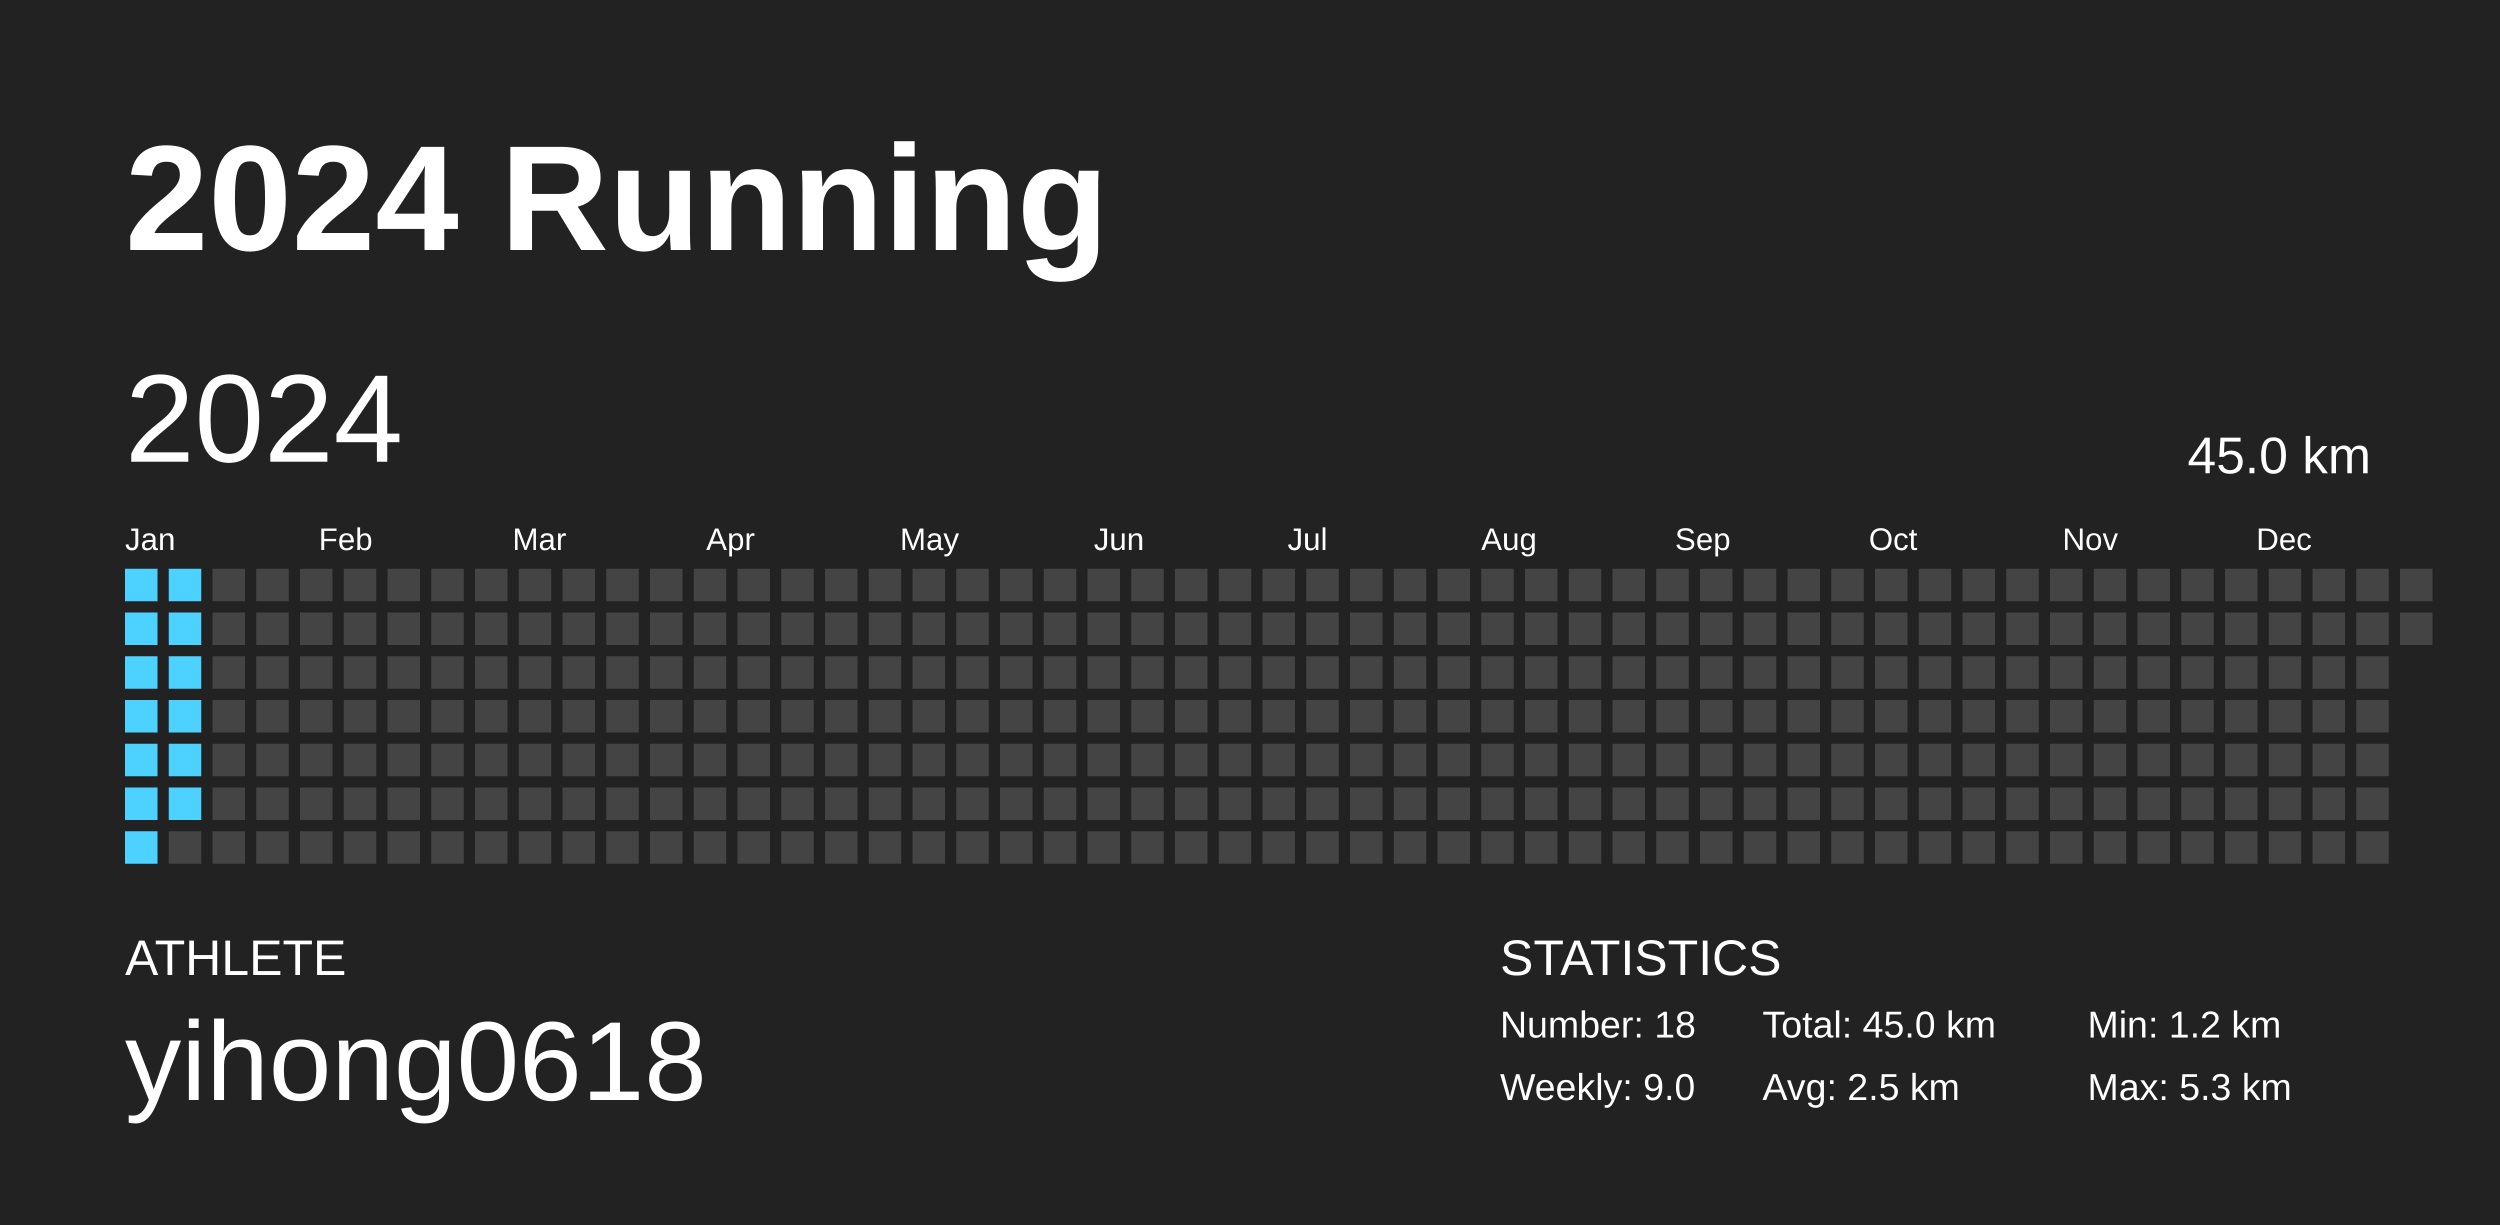
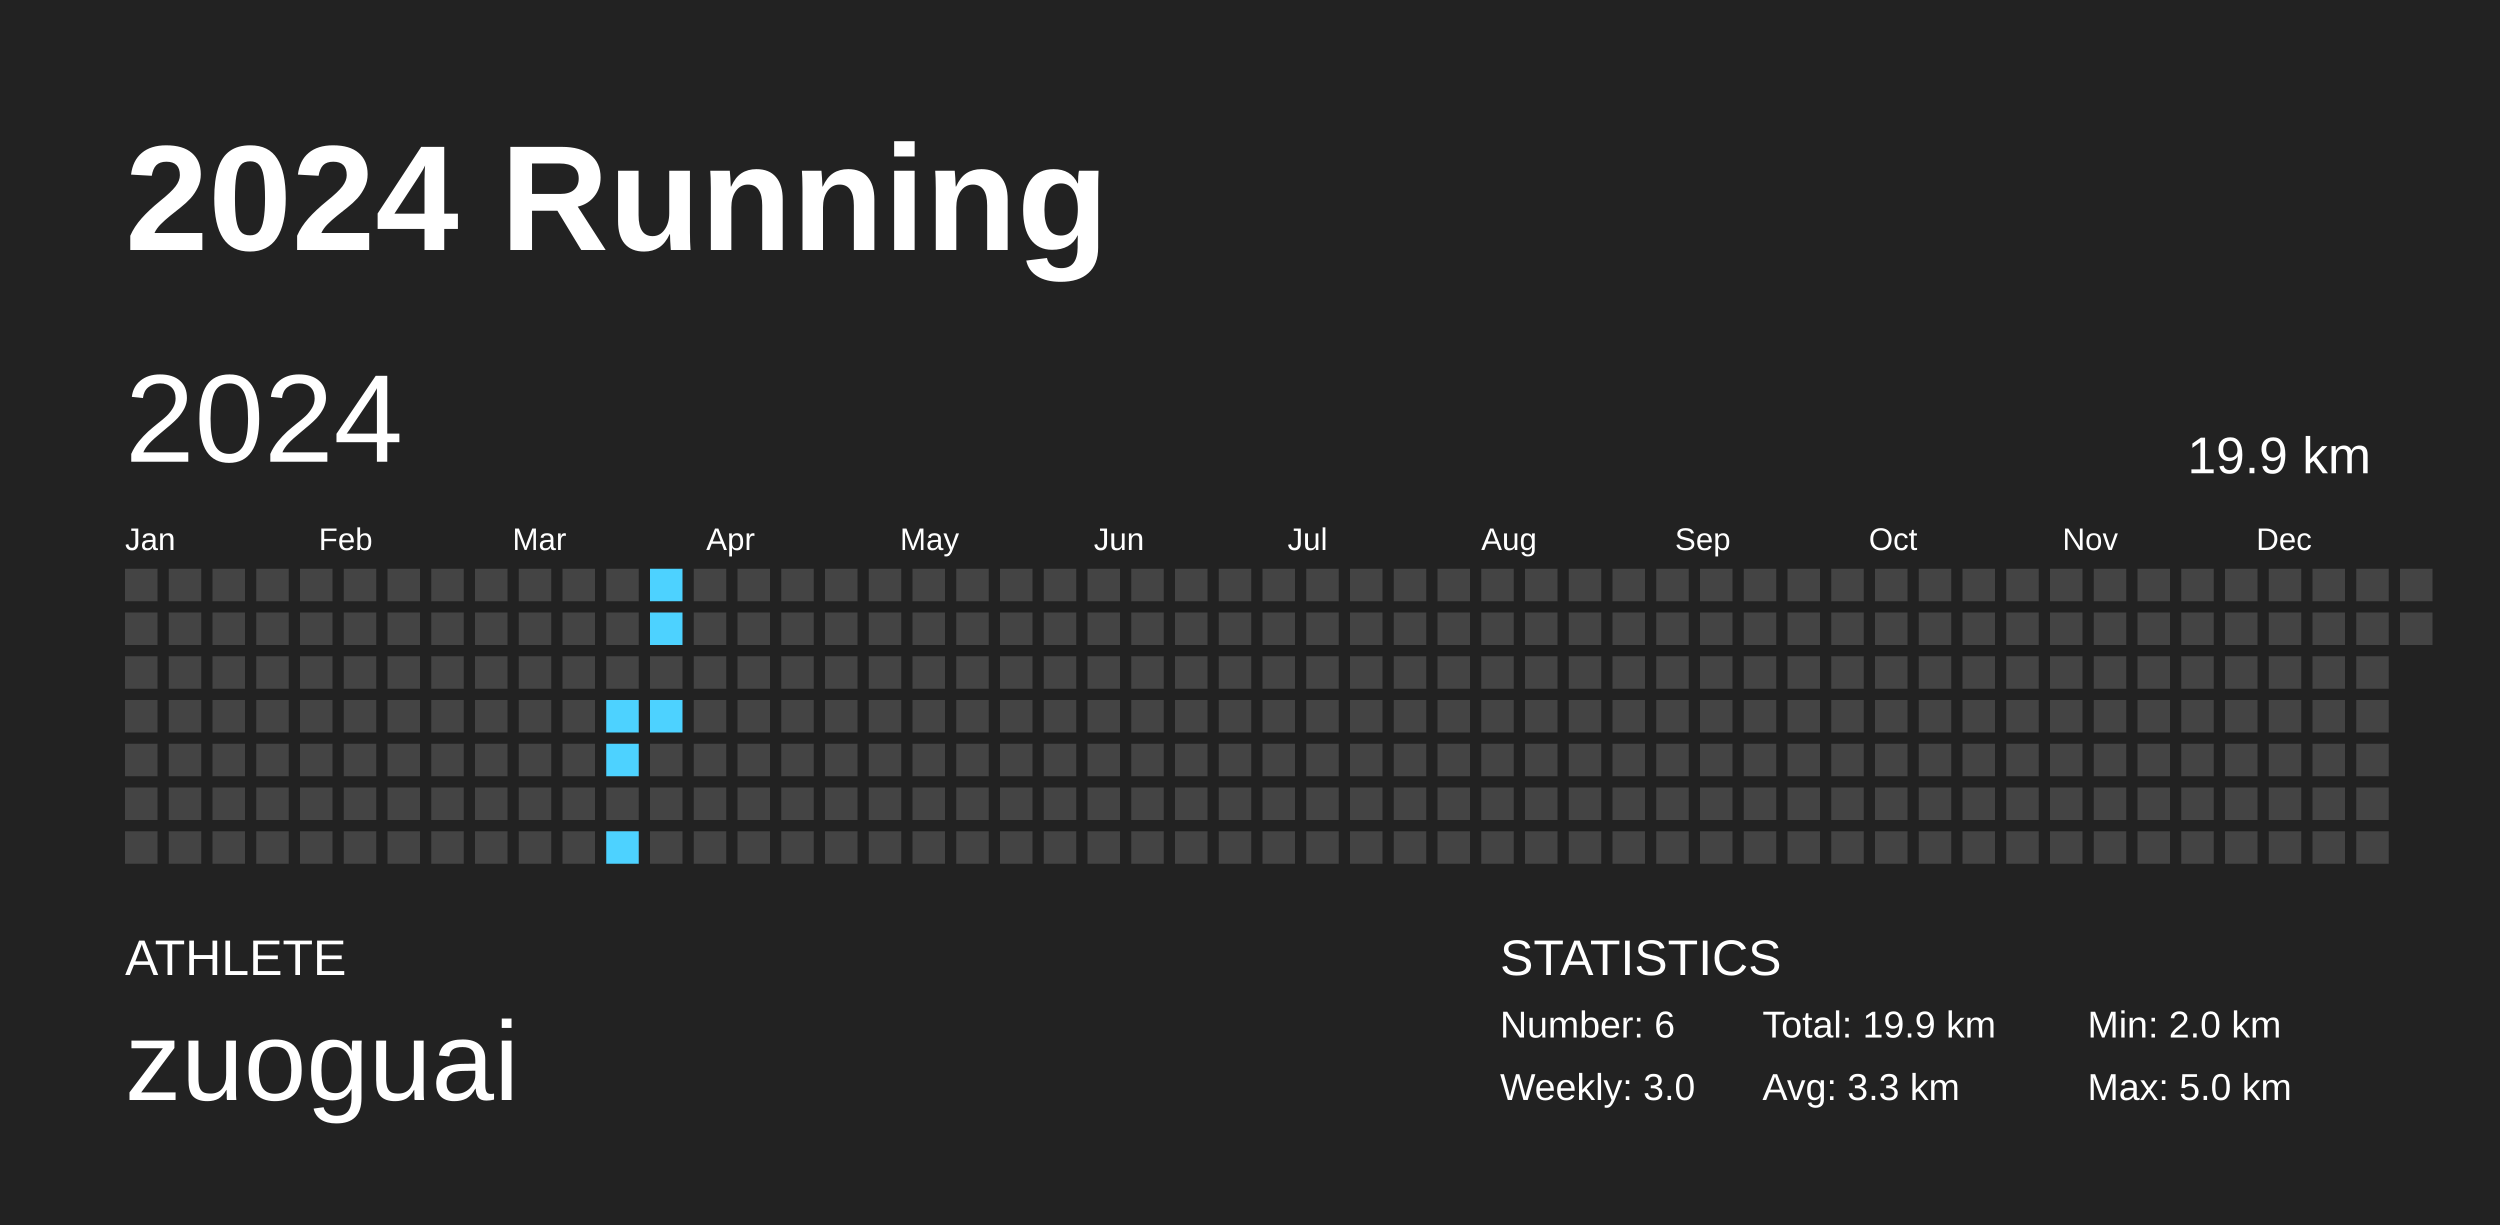
<svg xmlns="http://www.w3.org/2000/svg" baseProfile="full" height="98mm" version="1.1" viewBox="0,0,200,98" width="200mm">
  <defs />
  <rect fill="#222222" height="98" width="200" x="0" y="0" />
  <text fill="#FFFFFF" style="font-size:12px; font-family:Arial; font-weight:bold;" x="10" y="20">2024 Running</text>
  <text fill="#FFFFFF" style="font-size:4px; font-family:Arial" x="10" y="78">ATHLETE</text>
-   <text fill="#FFFFFF" style="font-size:9px; font-family:Arial" x="10" y="88">yihong0618</text>
+   <text fill="#FFFFFF" style="font-size:9px; font-family:Arial" x="10" y="88">zuoguai</text>
  <text fill="#FFFFFF" style="font-size:4px; font-family:Arial" x="120" y="78">STATISTICS</text>
-   <text fill="#FFFFFF" style="font-size:3px; font-family:Arial" x="120" y="83">Number: 18</text>
-   <text fill="#FFFFFF" style="font-size:3px; font-family:Arial" x="120" y="88">Weekly: 9.0</text>
-   <text fill="#FFFFFF" style="font-size:3px; font-family:Arial" x="141" y="83">Total: 45.0 km</text>
-   <text fill="#FFFFFF" style="font-size:3px; font-family:Arial" x="141" y="88">Avg: 2.5 km</text>
-   <text fill="#FFFFFF" style="font-size:3px; font-family:Arial" x="167" y="83">Min: 1.2 km</text>
-   <text fill="#FFFFFF" style="font-size:3px; font-family:Arial" x="167" y="88">Max: 5.3 km</text>
+   <text fill="#FFFFFF" style="font-size:3px; font-family:Arial" x="120" y="83">Number: 6</text>
+   <text fill="#FFFFFF" style="font-size:3px; font-family:Arial" x="120" y="88">Weekly: 3.0</text>
+   <text fill="#FFFFFF" style="font-size:3px; font-family:Arial" x="141" y="83">Total: 19.9 km</text>
+   <text fill="#FFFFFF" style="font-size:3px; font-family:Arial" x="141" y="88">Avg: 3.3 km</text>
+   <text fill="#FFFFFF" style="font-size:3px; font-family:Arial" x="167" y="83">Min: 2.0 km</text>
+   <text fill="#FFFFFF" style="font-size:3px; font-family:Arial" x="167" y="88">Max: 5.0 km</text>
  <text dominant-baseline="hanging" fill="#FFFFFF" style="font-size:10.0px; font-family:Arial;" x="10" y="30">2024</text>
-   <text dominant-baseline="hanging" fill="#FFFFFF" style="font-size:4.125px; font-family:Arial;" x="175" y="35">45.0 km</text>
+   <text dominant-baseline="hanging" fill="#FFFFFF" style="font-size:4.125px; font-family:Arial;" x="175" y="35">19.9 km</text>
  <text fill="#FFFFFF" style="font-size:2.5px; font-family:Arial" x="10.0" y="44">Jan</text>
  <text fill="#FFFFFF" style="font-size:2.5px; font-family:Arial" x="25.5" y="44">Feb</text>
  <text fill="#FFFFFF" style="font-size:2.5px; font-family:Arial" x="41.0" y="44">Mar</text>
  <text fill="#FFFFFF" style="font-size:2.5px; font-family:Arial" x="56.5" y="44">Apr</text>
  <text fill="#FFFFFF" style="font-size:2.5px; font-family:Arial" x="72.0" y="44">May</text>
  <text fill="#FFFFFF" style="font-size:2.5px; font-family:Arial" x="87.5" y="44">Jun</text>
  <text fill="#FFFFFF" style="font-size:2.5px; font-family:Arial" x="103.0" y="44">Jul</text>
  <text fill="#FFFFFF" style="font-size:2.5px; font-family:Arial" x="118.5" y="44">Aug</text>
  <text fill="#FFFFFF" style="font-size:2.5px; font-family:Arial" x="134.0" y="44">Sep</text>
  <text fill="#FFFFFF" style="font-size:2.5px; font-family:Arial" x="149.5" y="44">Oct</text>
  <text fill="#FFFFFF" style="font-size:2.5px; font-family:Arial" x="165.0" y="44">Nov</text>
  <text fill="#FFFFFF" style="font-size:2.5px; font-family:Arial" x="180.5" y="44">Dec</text>
-   <rect fill="#4dd2ff" height="2.6" width="2.6" x="10.0" y="45.5" />
-   <rect fill="#4dd2ff" height="2.6" width="2.6" x="10.0" y="49.0" />
-   <rect fill="#4dd2ff" height="2.6" width="2.6" x="10.0" y="52.5" />
-   <rect fill="#4dd2ff" height="2.6" width="2.6" x="10.0" y="56.0" />
-   <rect fill="#4dd2ff" height="2.6" width="2.6" x="10.0" y="59.5" />
-   <rect fill="#4dd2ff" height="2.6" width="2.6" x="10.0" y="63.0" />
-   <rect fill="#4dd2ff" height="2.6" width="2.6" x="10.0" y="66.5" />
-   <rect fill="#4dd2ff" height="2.6" width="2.6" x="13.5" y="45.5" />
-   <rect fill="#4dd2ff" height="2.6" width="2.6" x="13.5" y="49.0" />
-   <rect fill="#4dd2ff" height="2.6" width="2.6" x="13.5" y="52.5" />
-   <rect fill="#4dd2ff" height="2.6" width="2.6" x="13.5" y="56.0" />
-   <rect fill="#4dd2ff" height="2.6" width="2.6" x="13.5" y="59.5" />
-   <rect fill="#4dd2ff" height="2.6" width="2.6" x="13.5" y="63.0" />
+   <rect fill="#444444" height="2.6" width="2.6" x="10.0" y="45.5" />
+   <rect fill="#444444" height="2.6" width="2.6" x="10.0" y="49.0" />
+   <rect fill="#444444" height="2.6" width="2.6" x="10.0" y="52.5" />
+   <rect fill="#444444" height="2.6" width="2.6" x="10.0" y="56.0" />
+   <rect fill="#444444" height="2.6" width="2.6" x="10.0" y="59.5" />
+   <rect fill="#444444" height="2.6" width="2.6" x="10.0" y="63.0" />
+   <rect fill="#444444" height="2.6" width="2.6" x="10.0" y="66.5" />
+   <rect fill="#444444" height="2.6" width="2.6" x="13.5" y="45.5" />
+   <rect fill="#444444" height="2.6" width="2.6" x="13.5" y="49.0" />
+   <rect fill="#444444" height="2.6" width="2.6" x="13.5" y="52.5" />
+   <rect fill="#444444" height="2.6" width="2.6" x="13.5" y="56.0" />
+   <rect fill="#444444" height="2.6" width="2.6" x="13.5" y="59.5" />
+   <rect fill="#444444" height="2.6" width="2.6" x="13.5" y="63.0" />
  <rect fill="#444444" height="2.6" width="2.6" x="13.5" y="66.5" />
  <rect fill="#444444" height="2.6" width="2.6" x="17.0" y="45.5" />
  <rect fill="#444444" height="2.6" width="2.6" x="17.0" y="49.0" />
  <rect fill="#444444" height="2.6" width="2.6" x="17.0" y="52.5" />
  <rect fill="#444444" height="2.6" width="2.6" x="17.0" y="56.0" />
  <rect fill="#444444" height="2.6" width="2.6" x="17.0" y="59.5" />
  <rect fill="#444444" height="2.6" width="2.6" x="17.0" y="63.0" />
  <rect fill="#444444" height="2.6" width="2.6" x="17.0" y="66.5" />
  <rect fill="#444444" height="2.6" width="2.6" x="20.5" y="45.5" />
  <rect fill="#444444" height="2.6" width="2.6" x="20.5" y="49.0" />
  <rect fill="#444444" height="2.6" width="2.6" x="20.5" y="52.5" />
  <rect fill="#444444" height="2.6" width="2.6" x="20.5" y="56.0" />
  <rect fill="#444444" height="2.6" width="2.6" x="20.5" y="59.5" />
  <rect fill="#444444" height="2.6" width="2.6" x="20.5" y="63.0" />
  <rect fill="#444444" height="2.6" width="2.6" x="20.5" y="66.5" />
  <rect fill="#444444" height="2.6" width="2.6" x="24.0" y="45.5" />
  <rect fill="#444444" height="2.6" width="2.6" x="24.0" y="49.0" />
  <rect fill="#444444" height="2.6" width="2.6" x="24.0" y="52.5" />
  <rect fill="#444444" height="2.6" width="2.6" x="24.0" y="56.0" />
  <rect fill="#444444" height="2.6" width="2.6" x="24.0" y="59.5" />
  <rect fill="#444444" height="2.6" width="2.6" x="24.0" y="63.0" />
  <rect fill="#444444" height="2.6" width="2.6" x="24.0" y="66.5" />
  <rect fill="#444444" height="2.6" width="2.6" x="27.5" y="45.5" />
  <rect fill="#444444" height="2.6" width="2.6" x="27.5" y="49.0" />
  <rect fill="#444444" height="2.6" width="2.6" x="27.5" y="52.5" />
  <rect fill="#444444" height="2.6" width="2.6" x="27.5" y="56.0" />
  <rect fill="#444444" height="2.6" width="2.6" x="27.5" y="59.5" />
  <rect fill="#444444" height="2.6" width="2.6" x="27.5" y="63.0" />
  <rect fill="#444444" height="2.6" width="2.6" x="27.5" y="66.5" />
  <rect fill="#444444" height="2.6" width="2.6" x="31.0" y="45.5" />
  <rect fill="#444444" height="2.6" width="2.6" x="31.0" y="49.0" />
  <rect fill="#444444" height="2.6" width="2.6" x="31.0" y="52.5" />
  <rect fill="#444444" height="2.6" width="2.6" x="31.0" y="56.0" />
  <rect fill="#444444" height="2.6" width="2.6" x="31.0" y="59.5" />
  <rect fill="#444444" height="2.6" width="2.6" x="31.0" y="63.0" />
  <rect fill="#444444" height="2.6" width="2.6" x="31.0" y="66.5" />
  <rect fill="#444444" height="2.6" width="2.6" x="34.5" y="45.5" />
  <rect fill="#444444" height="2.6" width="2.6" x="34.5" y="49.0" />
  <rect fill="#444444" height="2.6" width="2.6" x="34.5" y="52.5" />
  <rect fill="#444444" height="2.6" width="2.6" x="34.5" y="56.0" />
  <rect fill="#444444" height="2.6" width="2.6" x="34.5" y="59.5" />
  <rect fill="#444444" height="2.6" width="2.6" x="34.5" y="63.0" />
  <rect fill="#444444" height="2.6" width="2.6" x="34.5" y="66.5" />
  <rect fill="#444444" height="2.6" width="2.6" x="38.0" y="45.5" />
  <rect fill="#444444" height="2.6" width="2.6" x="38.0" y="49.0" />
  <rect fill="#444444" height="2.6" width="2.6" x="38.0" y="52.5" />
  <rect fill="#444444" height="2.6" width="2.6" x="38.0" y="56.0" />
  <rect fill="#444444" height="2.6" width="2.6" x="38.0" y="59.5" />
  <rect fill="#444444" height="2.6" width="2.6" x="38.0" y="63.0" />
  <rect fill="#444444" height="2.6" width="2.6" x="38.0" y="66.5" />
  <rect fill="#444444" height="2.6" width="2.6" x="41.5" y="45.5" />
  <rect fill="#444444" height="2.6" width="2.6" x="41.5" y="49.0" />
  <rect fill="#444444" height="2.6" width="2.6" x="41.5" y="52.5" />
  <rect fill="#444444" height="2.6" width="2.6" x="41.5" y="56.0" />
  <rect fill="#444444" height="2.6" width="2.6" x="41.5" y="59.5" />
  <rect fill="#444444" height="2.6" width="2.6" x="41.5" y="63.0" />
  <rect fill="#444444" height="2.6" width="2.6" x="41.5" y="66.5" />
  <rect fill="#444444" height="2.6" width="2.6" x="45.0" y="45.5" />
  <rect fill="#444444" height="2.6" width="2.6" x="45.0" y="49.0" />
  <rect fill="#444444" height="2.6" width="2.6" x="45.0" y="52.5" />
  <rect fill="#444444" height="2.6" width="2.6" x="45.0" y="56.0" />
  <rect fill="#444444" height="2.6" width="2.6" x="45.0" y="59.5" />
  <rect fill="#444444" height="2.6" width="2.6" x="45.0" y="63.0" />
  <rect fill="#444444" height="2.6" width="2.6" x="45.0" y="66.5" />
  <rect fill="#444444" height="2.6" width="2.6" x="48.5" y="45.5" />
  <rect fill="#444444" height="2.6" width="2.6" x="48.5" y="49.0" />
  <rect fill="#444444" height="2.6" width="2.6" x="48.5" y="52.5" />
-   <rect fill="#444444" height="2.6" width="2.6" x="48.5" y="56.0" />
-   <rect fill="#444444" height="2.6" width="2.6" x="48.5" y="59.5" />
+   <rect fill="#4dd2ff" height="2.6" width="2.6" x="48.5" y="56.0" />
+   <rect fill="#4dd2ff" height="2.6" width="2.6" x="48.5" y="59.5" />
  <rect fill="#444444" height="2.6" width="2.6" x="48.5" y="63.0" />
-   <rect fill="#444444" height="2.6" width="2.6" x="48.5" y="66.5" />
-   <rect fill="#444444" height="2.6" width="2.6" x="52.0" y="45.5" />
-   <rect fill="#444444" height="2.6" width="2.6" x="52.0" y="49.0" />
+   <rect fill="#4dd2ff" height="2.6" width="2.6" x="48.5" y="66.5" />
+   <rect fill="#4dd2ff" height="2.6" width="2.6" x="52.0" y="45.5" />
+   <rect fill="#4dd2ff" height="2.6" width="2.6" x="52.0" y="49.0" />
  <rect fill="#444444" height="2.6" width="2.6" x="52.0" y="52.5" />
-   <rect fill="#444444" height="2.6" width="2.6" x="52.0" y="56.0" />
+   <rect fill="#4dd2ff" height="2.6" width="2.6" x="52.0" y="56.0" />
  <rect fill="#444444" height="2.6" width="2.6" x="52.0" y="59.5" />
  <rect fill="#444444" height="2.6" width="2.6" x="52.0" y="63.0" />
  <rect fill="#444444" height="2.6" width="2.6" x="52.0" y="66.5" />
  <rect fill="#444444" height="2.6" width="2.6" x="55.5" y="45.5" />
  <rect fill="#444444" height="2.6" width="2.6" x="55.5" y="49.0" />
  <rect fill="#444444" height="2.6" width="2.6" x="55.5" y="52.5" />
  <rect fill="#444444" height="2.6" width="2.6" x="55.5" y="56.0" />
  <rect fill="#444444" height="2.6" width="2.6" x="55.5" y="59.5" />
  <rect fill="#444444" height="2.6" width="2.6" x="55.5" y="63.0" />
  <rect fill="#444444" height="2.6" width="2.6" x="55.5" y="66.5" />
  <rect fill="#444444" height="2.6" width="2.6" x="59.0" y="45.5" />
  <rect fill="#444444" height="2.6" width="2.6" x="59.0" y="49.0" />
  <rect fill="#444444" height="2.6" width="2.6" x="59.0" y="52.5" />
  <rect fill="#444444" height="2.6" width="2.6" x="59.0" y="56.0" />
  <rect fill="#444444" height="2.6" width="2.6" x="59.0" y="59.5" />
  <rect fill="#444444" height="2.6" width="2.6" x="59.0" y="63.0" />
  <rect fill="#444444" height="2.6" width="2.6" x="59.0" y="66.5" />
  <rect fill="#444444" height="2.6" width="2.6" x="62.5" y="45.5" />
  <rect fill="#444444" height="2.6" width="2.6" x="62.5" y="49.0" />
  <rect fill="#444444" height="2.6" width="2.6" x="62.5" y="52.5" />
  <rect fill="#444444" height="2.6" width="2.6" x="62.5" y="56.0" />
  <rect fill="#444444" height="2.6" width="2.6" x="62.5" y="59.5" />
  <rect fill="#444444" height="2.6" width="2.6" x="62.5" y="63.0" />
  <rect fill="#444444" height="2.6" width="2.6" x="62.5" y="66.5" />
  <rect fill="#444444" height="2.6" width="2.6" x="66.0" y="45.5" />
  <rect fill="#444444" height="2.6" width="2.6" x="66.0" y="49.0" />
  <rect fill="#444444" height="2.6" width="2.6" x="66.0" y="52.5" />
  <rect fill="#444444" height="2.6" width="2.6" x="66.0" y="56.0" />
  <rect fill="#444444" height="2.6" width="2.6" x="66.0" y="59.5" />
  <rect fill="#444444" height="2.6" width="2.6" x="66.0" y="63.0" />
  <rect fill="#444444" height="2.6" width="2.6" x="66.0" y="66.5" />
  <rect fill="#444444" height="2.6" width="2.6" x="69.5" y="45.5" />
  <rect fill="#444444" height="2.6" width="2.6" x="69.5" y="49.0" />
  <rect fill="#444444" height="2.6" width="2.6" x="69.5" y="52.5" />
  <rect fill="#444444" height="2.6" width="2.6" x="69.5" y="56.0" />
  <rect fill="#444444" height="2.6" width="2.6" x="69.5" y="59.5" />
  <rect fill="#444444" height="2.6" width="2.6" x="69.5" y="63.0" />
  <rect fill="#444444" height="2.6" width="2.6" x="69.5" y="66.5" />
  <rect fill="#444444" height="2.6" width="2.6" x="73.0" y="45.5" />
  <rect fill="#444444" height="2.6" width="2.6" x="73.0" y="49.0" />
  <rect fill="#444444" height="2.6" width="2.6" x="73.0" y="52.5" />
  <rect fill="#444444" height="2.6" width="2.6" x="73.0" y="56.0" />
  <rect fill="#444444" height="2.6" width="2.6" x="73.0" y="59.5" />
  <rect fill="#444444" height="2.6" width="2.6" x="73.0" y="63.0" />
  <rect fill="#444444" height="2.6" width="2.6" x="73.0" y="66.5" />
  <rect fill="#444444" height="2.6" width="2.6" x="76.5" y="45.5" />
  <rect fill="#444444" height="2.6" width="2.6" x="76.5" y="49.0" />
  <rect fill="#444444" height="2.6" width="2.6" x="76.5" y="52.5" />
  <rect fill="#444444" height="2.6" width="2.6" x="76.5" y="56.0" />
  <rect fill="#444444" height="2.6" width="2.6" x="76.5" y="59.5" />
  <rect fill="#444444" height="2.6" width="2.6" x="76.5" y="63.0" />
  <rect fill="#444444" height="2.6" width="2.6" x="76.5" y="66.5" />
  <rect fill="#444444" height="2.6" width="2.6" x="80.0" y="45.5" />
  <rect fill="#444444" height="2.6" width="2.6" x="80.0" y="49.0" />
  <rect fill="#444444" height="2.6" width="2.6" x="80.0" y="52.5" />
  <rect fill="#444444" height="2.6" width="2.6" x="80.0" y="56.0" />
  <rect fill="#444444" height="2.6" width="2.6" x="80.0" y="59.5" />
  <rect fill="#444444" height="2.6" width="2.6" x="80.0" y="63.0" />
  <rect fill="#444444" height="2.6" width="2.6" x="80.0" y="66.5" />
  <rect fill="#444444" height="2.6" width="2.6" x="83.5" y="45.5" />
  <rect fill="#444444" height="2.6" width="2.6" x="83.5" y="49.0" />
  <rect fill="#444444" height="2.6" width="2.6" x="83.5" y="52.5" />
  <rect fill="#444444" height="2.6" width="2.6" x="83.5" y="56.0" />
  <rect fill="#444444" height="2.6" width="2.6" x="83.5" y="59.5" />
  <rect fill="#444444" height="2.6" width="2.6" x="83.5" y="63.0" />
  <rect fill="#444444" height="2.6" width="2.6" x="83.5" y="66.5" />
  <rect fill="#444444" height="2.6" width="2.6" x="87.0" y="45.5" />
  <rect fill="#444444" height="2.6" width="2.6" x="87.0" y="49.0" />
  <rect fill="#444444" height="2.6" width="2.6" x="87.0" y="52.5" />
  <rect fill="#444444" height="2.6" width="2.6" x="87.0" y="56.0" />
  <rect fill="#444444" height="2.6" width="2.6" x="87.0" y="59.5" />
  <rect fill="#444444" height="2.6" width="2.6" x="87.0" y="63.0" />
  <rect fill="#444444" height="2.6" width="2.6" x="87.0" y="66.5" />
  <rect fill="#444444" height="2.6" width="2.6" x="90.5" y="45.5" />
  <rect fill="#444444" height="2.6" width="2.6" x="90.5" y="49.0" />
  <rect fill="#444444" height="2.6" width="2.6" x="90.5" y="52.5" />
  <rect fill="#444444" height="2.6" width="2.6" x="90.5" y="56.0" />
  <rect fill="#444444" height="2.6" width="2.6" x="90.5" y="59.5" />
  <rect fill="#444444" height="2.6" width="2.6" x="90.5" y="63.0" />
  <rect fill="#444444" height="2.6" width="2.6" x="90.5" y="66.5" />
  <rect fill="#444444" height="2.6" width="2.6" x="94.0" y="45.5" />
  <rect fill="#444444" height="2.6" width="2.6" x="94.0" y="49.0" />
  <rect fill="#444444" height="2.6" width="2.6" x="94.0" y="52.5" />
  <rect fill="#444444" height="2.6" width="2.6" x="94.0" y="56.0" />
  <rect fill="#444444" height="2.6" width="2.6" x="94.0" y="59.5" />
  <rect fill="#444444" height="2.6" width="2.6" x="94.0" y="63.0" />
  <rect fill="#444444" height="2.6" width="2.6" x="94.0" y="66.5" />
  <rect fill="#444444" height="2.6" width="2.6" x="97.5" y="45.5" />
  <rect fill="#444444" height="2.6" width="2.6" x="97.5" y="49.0" />
  <rect fill="#444444" height="2.6" width="2.6" x="97.5" y="52.5" />
  <rect fill="#444444" height="2.6" width="2.6" x="97.5" y="56.0" />
  <rect fill="#444444" height="2.6" width="2.6" x="97.5" y="59.5" />
  <rect fill="#444444" height="2.6" width="2.6" x="97.5" y="63.0" />
  <rect fill="#444444" height="2.6" width="2.6" x="97.5" y="66.5" />
  <rect fill="#444444" height="2.6" width="2.6" x="101.0" y="45.5" />
  <rect fill="#444444" height="2.6" width="2.6" x="101.0" y="49.0" />
  <rect fill="#444444" height="2.6" width="2.6" x="101.0" y="52.5" />
  <rect fill="#444444" height="2.6" width="2.6" x="101.0" y="56.0" />
  <rect fill="#444444" height="2.6" width="2.6" x="101.0" y="59.5" />
  <rect fill="#444444" height="2.6" width="2.6" x="101.0" y="63.0" />
  <rect fill="#444444" height="2.6" width="2.6" x="101.0" y="66.5" />
  <rect fill="#444444" height="2.6" width="2.6" x="104.5" y="45.5" />
  <rect fill="#444444" height="2.6" width="2.6" x="104.5" y="49.0" />
  <rect fill="#444444" height="2.6" width="2.6" x="104.5" y="52.5" />
  <rect fill="#444444" height="2.6" width="2.6" x="104.5" y="56.0" />
  <rect fill="#444444" height="2.6" width="2.6" x="104.5" y="59.5" />
  <rect fill="#444444" height="2.6" width="2.6" x="104.5" y="63.0" />
  <rect fill="#444444" height="2.6" width="2.6" x="104.5" y="66.5" />
  <rect fill="#444444" height="2.6" width="2.6" x="108.0" y="45.5" />
  <rect fill="#444444" height="2.6" width="2.6" x="108.0" y="49.0" />
  <rect fill="#444444" height="2.6" width="2.6" x="108.0" y="52.5" />
  <rect fill="#444444" height="2.6" width="2.6" x="108.0" y="56.0" />
  <rect fill="#444444" height="2.6" width="2.6" x="108.0" y="59.5" />
  <rect fill="#444444" height="2.6" width="2.6" x="108.0" y="63.0" />
  <rect fill="#444444" height="2.6" width="2.6" x="108.0" y="66.5" />
  <rect fill="#444444" height="2.6" width="2.6" x="111.5" y="45.5" />
  <rect fill="#444444" height="2.6" width="2.6" x="111.5" y="49.0" />
  <rect fill="#444444" height="2.6" width="2.6" x="111.5" y="52.5" />
  <rect fill="#444444" height="2.6" width="2.6" x="111.5" y="56.0" />
  <rect fill="#444444" height="2.6" width="2.6" x="111.5" y="59.5" />
  <rect fill="#444444" height="2.6" width="2.6" x="111.5" y="63.0" />
  <rect fill="#444444" height="2.6" width="2.6" x="111.5" y="66.5" />
  <rect fill="#444444" height="2.6" width="2.6" x="115.0" y="45.5" />
  <rect fill="#444444" height="2.6" width="2.6" x="115.0" y="49.0" />
  <rect fill="#444444" height="2.6" width="2.6" x="115.0" y="52.5" />
  <rect fill="#444444" height="2.6" width="2.6" x="115.0" y="56.0" />
  <rect fill="#444444" height="2.6" width="2.6" x="115.0" y="59.5" />
  <rect fill="#444444" height="2.6" width="2.6" x="115.0" y="63.0" />
  <rect fill="#444444" height="2.6" width="2.6" x="115.0" y="66.5" />
  <rect fill="#444444" height="2.6" width="2.6" x="118.5" y="45.5" />
  <rect fill="#444444" height="2.6" width="2.6" x="118.5" y="49.0" />
  <rect fill="#444444" height="2.6" width="2.6" x="118.5" y="52.5" />
  <rect fill="#444444" height="2.6" width="2.6" x="118.5" y="56.0" />
  <rect fill="#444444" height="2.6" width="2.6" x="118.5" y="59.5" />
  <rect fill="#444444" height="2.6" width="2.6" x="118.5" y="63.0" />
  <rect fill="#444444" height="2.6" width="2.6" x="118.5" y="66.5" />
  <rect fill="#444444" height="2.6" width="2.6" x="122.0" y="45.5" />
  <rect fill="#444444" height="2.6" width="2.6" x="122.0" y="49.0" />
  <rect fill="#444444" height="2.6" width="2.6" x="122.0" y="52.5" />
  <rect fill="#444444" height="2.6" width="2.6" x="122.0" y="56.0" />
  <rect fill="#444444" height="2.6" width="2.6" x="122.0" y="59.5" />
  <rect fill="#444444" height="2.6" width="2.6" x="122.0" y="63.0" />
  <rect fill="#444444" height="2.6" width="2.6" x="122.0" y="66.5" />
  <rect fill="#444444" height="2.6" width="2.6" x="125.5" y="45.5" />
  <rect fill="#444444" height="2.6" width="2.6" x="125.5" y="49.0" />
  <rect fill="#444444" height="2.6" width="2.6" x="125.5" y="52.5" />
  <rect fill="#444444" height="2.6" width="2.6" x="125.5" y="56.0" />
  <rect fill="#444444" height="2.6" width="2.6" x="125.5" y="59.5" />
  <rect fill="#444444" height="2.6" width="2.6" x="125.5" y="63.0" />
  <rect fill="#444444" height="2.6" width="2.6" x="125.5" y="66.5" />
  <rect fill="#444444" height="2.6" width="2.6" x="129.0" y="45.5" />
  <rect fill="#444444" height="2.6" width="2.6" x="129.0" y="49.0" />
  <rect fill="#444444" height="2.6" width="2.6" x="129.0" y="52.5" />
  <rect fill="#444444" height="2.6" width="2.6" x="129.0" y="56.0" />
  <rect fill="#444444" height="2.6" width="2.6" x="129.0" y="59.5" />
  <rect fill="#444444" height="2.6" width="2.6" x="129.0" y="63.0" />
  <rect fill="#444444" height="2.6" width="2.6" x="129.0" y="66.5" />
  <rect fill="#444444" height="2.6" width="2.6" x="132.5" y="45.5" />
  <rect fill="#444444" height="2.6" width="2.6" x="132.5" y="49.0" />
  <rect fill="#444444" height="2.6" width="2.6" x="132.5" y="52.5" />
  <rect fill="#444444" height="2.6" width="2.6" x="132.5" y="56.0" />
  <rect fill="#444444" height="2.6" width="2.6" x="132.5" y="59.5" />
  <rect fill="#444444" height="2.6" width="2.6" x="132.5" y="63.0" />
  <rect fill="#444444" height="2.6" width="2.6" x="132.5" y="66.5" />
  <rect fill="#444444" height="2.6" width="2.6" x="136.0" y="45.5" />
  <rect fill="#444444" height="2.6" width="2.6" x="136.0" y="49.0" />
  <rect fill="#444444" height="2.6" width="2.6" x="136.0" y="52.5" />
  <rect fill="#444444" height="2.6" width="2.6" x="136.0" y="56.0" />
  <rect fill="#444444" height="2.6" width="2.6" x="136.0" y="59.5" />
  <rect fill="#444444" height="2.6" width="2.6" x="136.0" y="63.0" />
  <rect fill="#444444" height="2.6" width="2.6" x="136.0" y="66.5" />
  <rect fill="#444444" height="2.6" width="2.6" x="139.5" y="45.5" />
  <rect fill="#444444" height="2.6" width="2.6" x="139.5" y="49.0" />
  <rect fill="#444444" height="2.6" width="2.6" x="139.5" y="52.5" />
  <rect fill="#444444" height="2.6" width="2.6" x="139.5" y="56.0" />
  <rect fill="#444444" height="2.6" width="2.6" x="139.5" y="59.5" />
  <rect fill="#444444" height="2.6" width="2.6" x="139.5" y="63.0" />
  <rect fill="#444444" height="2.6" width="2.6" x="139.5" y="66.5" />
  <rect fill="#444444" height="2.6" width="2.6" x="143.0" y="45.5" />
  <rect fill="#444444" height="2.6" width="2.6" x="143.0" y="49.0" />
  <rect fill="#444444" height="2.6" width="2.6" x="143.0" y="52.5" />
  <rect fill="#444444" height="2.6" width="2.6" x="143.0" y="56.0" />
  <rect fill="#444444" height="2.6" width="2.6" x="143.0" y="59.5" />
  <rect fill="#444444" height="2.6" width="2.6" x="143.0" y="63.0" />
  <rect fill="#444444" height="2.6" width="2.6" x="143.0" y="66.5" />
  <rect fill="#444444" height="2.6" width="2.6" x="146.5" y="45.5" />
  <rect fill="#444444" height="2.6" width="2.6" x="146.5" y="49.0" />
  <rect fill="#444444" height="2.6" width="2.6" x="146.5" y="52.5" />
  <rect fill="#444444" height="2.6" width="2.6" x="146.5" y="56.0" />
  <rect fill="#444444" height="2.6" width="2.6" x="146.5" y="59.5" />
  <rect fill="#444444" height="2.6" width="2.6" x="146.5" y="63.0" />
  <rect fill="#444444" height="2.6" width="2.6" x="146.5" y="66.5" />
  <rect fill="#444444" height="2.6" width="2.6" x="150.0" y="45.5" />
  <rect fill="#444444" height="2.6" width="2.6" x="150.0" y="49.0" />
  <rect fill="#444444" height="2.6" width="2.6" x="150.0" y="52.5" />
  <rect fill="#444444" height="2.6" width="2.6" x="150.0" y="56.0" />
  <rect fill="#444444" height="2.6" width="2.6" x="150.0" y="59.5" />
  <rect fill="#444444" height="2.6" width="2.6" x="150.0" y="63.0" />
  <rect fill="#444444" height="2.6" width="2.6" x="150.0" y="66.5" />
  <rect fill="#444444" height="2.6" width="2.6" x="153.5" y="45.5" />
  <rect fill="#444444" height="2.6" width="2.6" x="153.5" y="49.0" />
  <rect fill="#444444" height="2.6" width="2.6" x="153.5" y="52.5" />
  <rect fill="#444444" height="2.6" width="2.6" x="153.5" y="56.0" />
  <rect fill="#444444" height="2.6" width="2.6" x="153.5" y="59.5" />
  <rect fill="#444444" height="2.6" width="2.6" x="153.5" y="63.0" />
  <rect fill="#444444" height="2.6" width="2.6" x="153.5" y="66.5" />
  <rect fill="#444444" height="2.6" width="2.6" x="157.0" y="45.5" />
  <rect fill="#444444" height="2.6" width="2.6" x="157.0" y="49.0" />
  <rect fill="#444444" height="2.6" width="2.6" x="157.0" y="52.5" />
  <rect fill="#444444" height="2.6" width="2.6" x="157.0" y="56.0" />
  <rect fill="#444444" height="2.6" width="2.6" x="157.0" y="59.5" />
  <rect fill="#444444" height="2.6" width="2.6" x="157.0" y="63.0" />
  <rect fill="#444444" height="2.6" width="2.6" x="157.0" y="66.5" />
  <rect fill="#444444" height="2.6" width="2.6" x="160.5" y="45.5" />
  <rect fill="#444444" height="2.6" width="2.6" x="160.5" y="49.0" />
  <rect fill="#444444" height="2.6" width="2.6" x="160.5" y="52.5" />
  <rect fill="#444444" height="2.6" width="2.6" x="160.5" y="56.0" />
  <rect fill="#444444" height="2.6" width="2.6" x="160.5" y="59.5" />
  <rect fill="#444444" height="2.6" width="2.6" x="160.5" y="63.0" />
  <rect fill="#444444" height="2.6" width="2.6" x="160.5" y="66.5" />
  <rect fill="#444444" height="2.6" width="2.6" x="164.0" y="45.5" />
  <rect fill="#444444" height="2.6" width="2.6" x="164.0" y="49.0" />
  <rect fill="#444444" height="2.6" width="2.6" x="164.0" y="52.5" />
  <rect fill="#444444" height="2.6" width="2.6" x="164.0" y="56.0" />
  <rect fill="#444444" height="2.6" width="2.6" x="164.0" y="59.5" />
  <rect fill="#444444" height="2.6" width="2.6" x="164.0" y="63.0" />
  <rect fill="#444444" height="2.6" width="2.6" x="164.0" y="66.5" />
  <rect fill="#444444" height="2.6" width="2.6" x="167.5" y="45.5" />
  <rect fill="#444444" height="2.6" width="2.6" x="167.5" y="49.0" />
  <rect fill="#444444" height="2.6" width="2.6" x="167.5" y="52.5" />
  <rect fill="#444444" height="2.6" width="2.6" x="167.5" y="56.0" />
  <rect fill="#444444" height="2.6" width="2.6" x="167.5" y="59.5" />
  <rect fill="#444444" height="2.6" width="2.6" x="167.5" y="63.0" />
  <rect fill="#444444" height="2.6" width="2.6" x="167.5" y="66.5" />
  <rect fill="#444444" height="2.6" width="2.6" x="171.0" y="45.5" />
  <rect fill="#444444" height="2.6" width="2.6" x="171.0" y="49.0" />
  <rect fill="#444444" height="2.6" width="2.6" x="171.0" y="52.5" />
  <rect fill="#444444" height="2.6" width="2.6" x="171.0" y="56.0" />
  <rect fill="#444444" height="2.6" width="2.6" x="171.0" y="59.5" />
  <rect fill="#444444" height="2.6" width="2.6" x="171.0" y="63.0" />
  <rect fill="#444444" height="2.6" width="2.6" x="171.0" y="66.5" />
  <rect fill="#444444" height="2.6" width="2.6" x="174.5" y="45.5" />
  <rect fill="#444444" height="2.6" width="2.6" x="174.5" y="49.0" />
  <rect fill="#444444" height="2.6" width="2.6" x="174.5" y="52.5" />
  <rect fill="#444444" height="2.6" width="2.6" x="174.5" y="56.0" />
  <rect fill="#444444" height="2.6" width="2.6" x="174.5" y="59.5" />
  <rect fill="#444444" height="2.6" width="2.6" x="174.5" y="63.0" />
  <rect fill="#444444" height="2.6" width="2.6" x="174.5" y="66.5" />
  <rect fill="#444444" height="2.6" width="2.6" x="178.0" y="45.5" />
  <rect fill="#444444" height="2.6" width="2.6" x="178.0" y="49.0" />
  <rect fill="#444444" height="2.6" width="2.6" x="178.0" y="52.5" />
  <rect fill="#444444" height="2.6" width="2.6" x="178.0" y="56.0" />
  <rect fill="#444444" height="2.6" width="2.6" x="178.0" y="59.5" />
  <rect fill="#444444" height="2.6" width="2.6" x="178.0" y="63.0" />
  <rect fill="#444444" height="2.6" width="2.6" x="178.0" y="66.5" />
  <rect fill="#444444" height="2.6" width="2.6" x="181.5" y="45.5" />
  <rect fill="#444444" height="2.6" width="2.6" x="181.5" y="49.0" />
  <rect fill="#444444" height="2.6" width="2.6" x="181.5" y="52.5" />
  <rect fill="#444444" height="2.6" width="2.6" x="181.5" y="56.0" />
  <rect fill="#444444" height="2.6" width="2.6" x="181.5" y="59.5" />
  <rect fill="#444444" height="2.6" width="2.6" x="181.5" y="63.0" />
  <rect fill="#444444" height="2.6" width="2.6" x="181.5" y="66.5" />
  <rect fill="#444444" height="2.6" width="2.6" x="185.0" y="45.5" />
  <rect fill="#444444" height="2.6" width="2.6" x="185.0" y="49.0" />
  <rect fill="#444444" height="2.6" width="2.6" x="185.0" y="52.5" />
  <rect fill="#444444" height="2.6" width="2.6" x="185.0" y="56.0" />
  <rect fill="#444444" height="2.6" width="2.6" x="185.0" y="59.5" />
  <rect fill="#444444" height="2.6" width="2.6" x="185.0" y="63.0" />
  <rect fill="#444444" height="2.6" width="2.6" x="185.0" y="66.5" />
  <rect fill="#444444" height="2.6" width="2.6" x="188.5" y="45.5" />
  <rect fill="#444444" height="2.6" width="2.6" x="188.5" y="49.0" />
  <rect fill="#444444" height="2.6" width="2.6" x="188.5" y="52.5" />
  <rect fill="#444444" height="2.6" width="2.6" x="188.5" y="56.0" />
  <rect fill="#444444" height="2.6" width="2.6" x="188.5" y="59.5" />
  <rect fill="#444444" height="2.6" width="2.6" x="188.5" y="63.0" />
  <rect fill="#444444" height="2.6" width="2.6" x="188.5" y="66.5" />
  <rect fill="#444444" height="2.6" width="2.6" x="192.0" y="45.5" />
  <rect fill="#444444" height="2.6" width="2.6" x="192.0" y="49.0" />
</svg>
